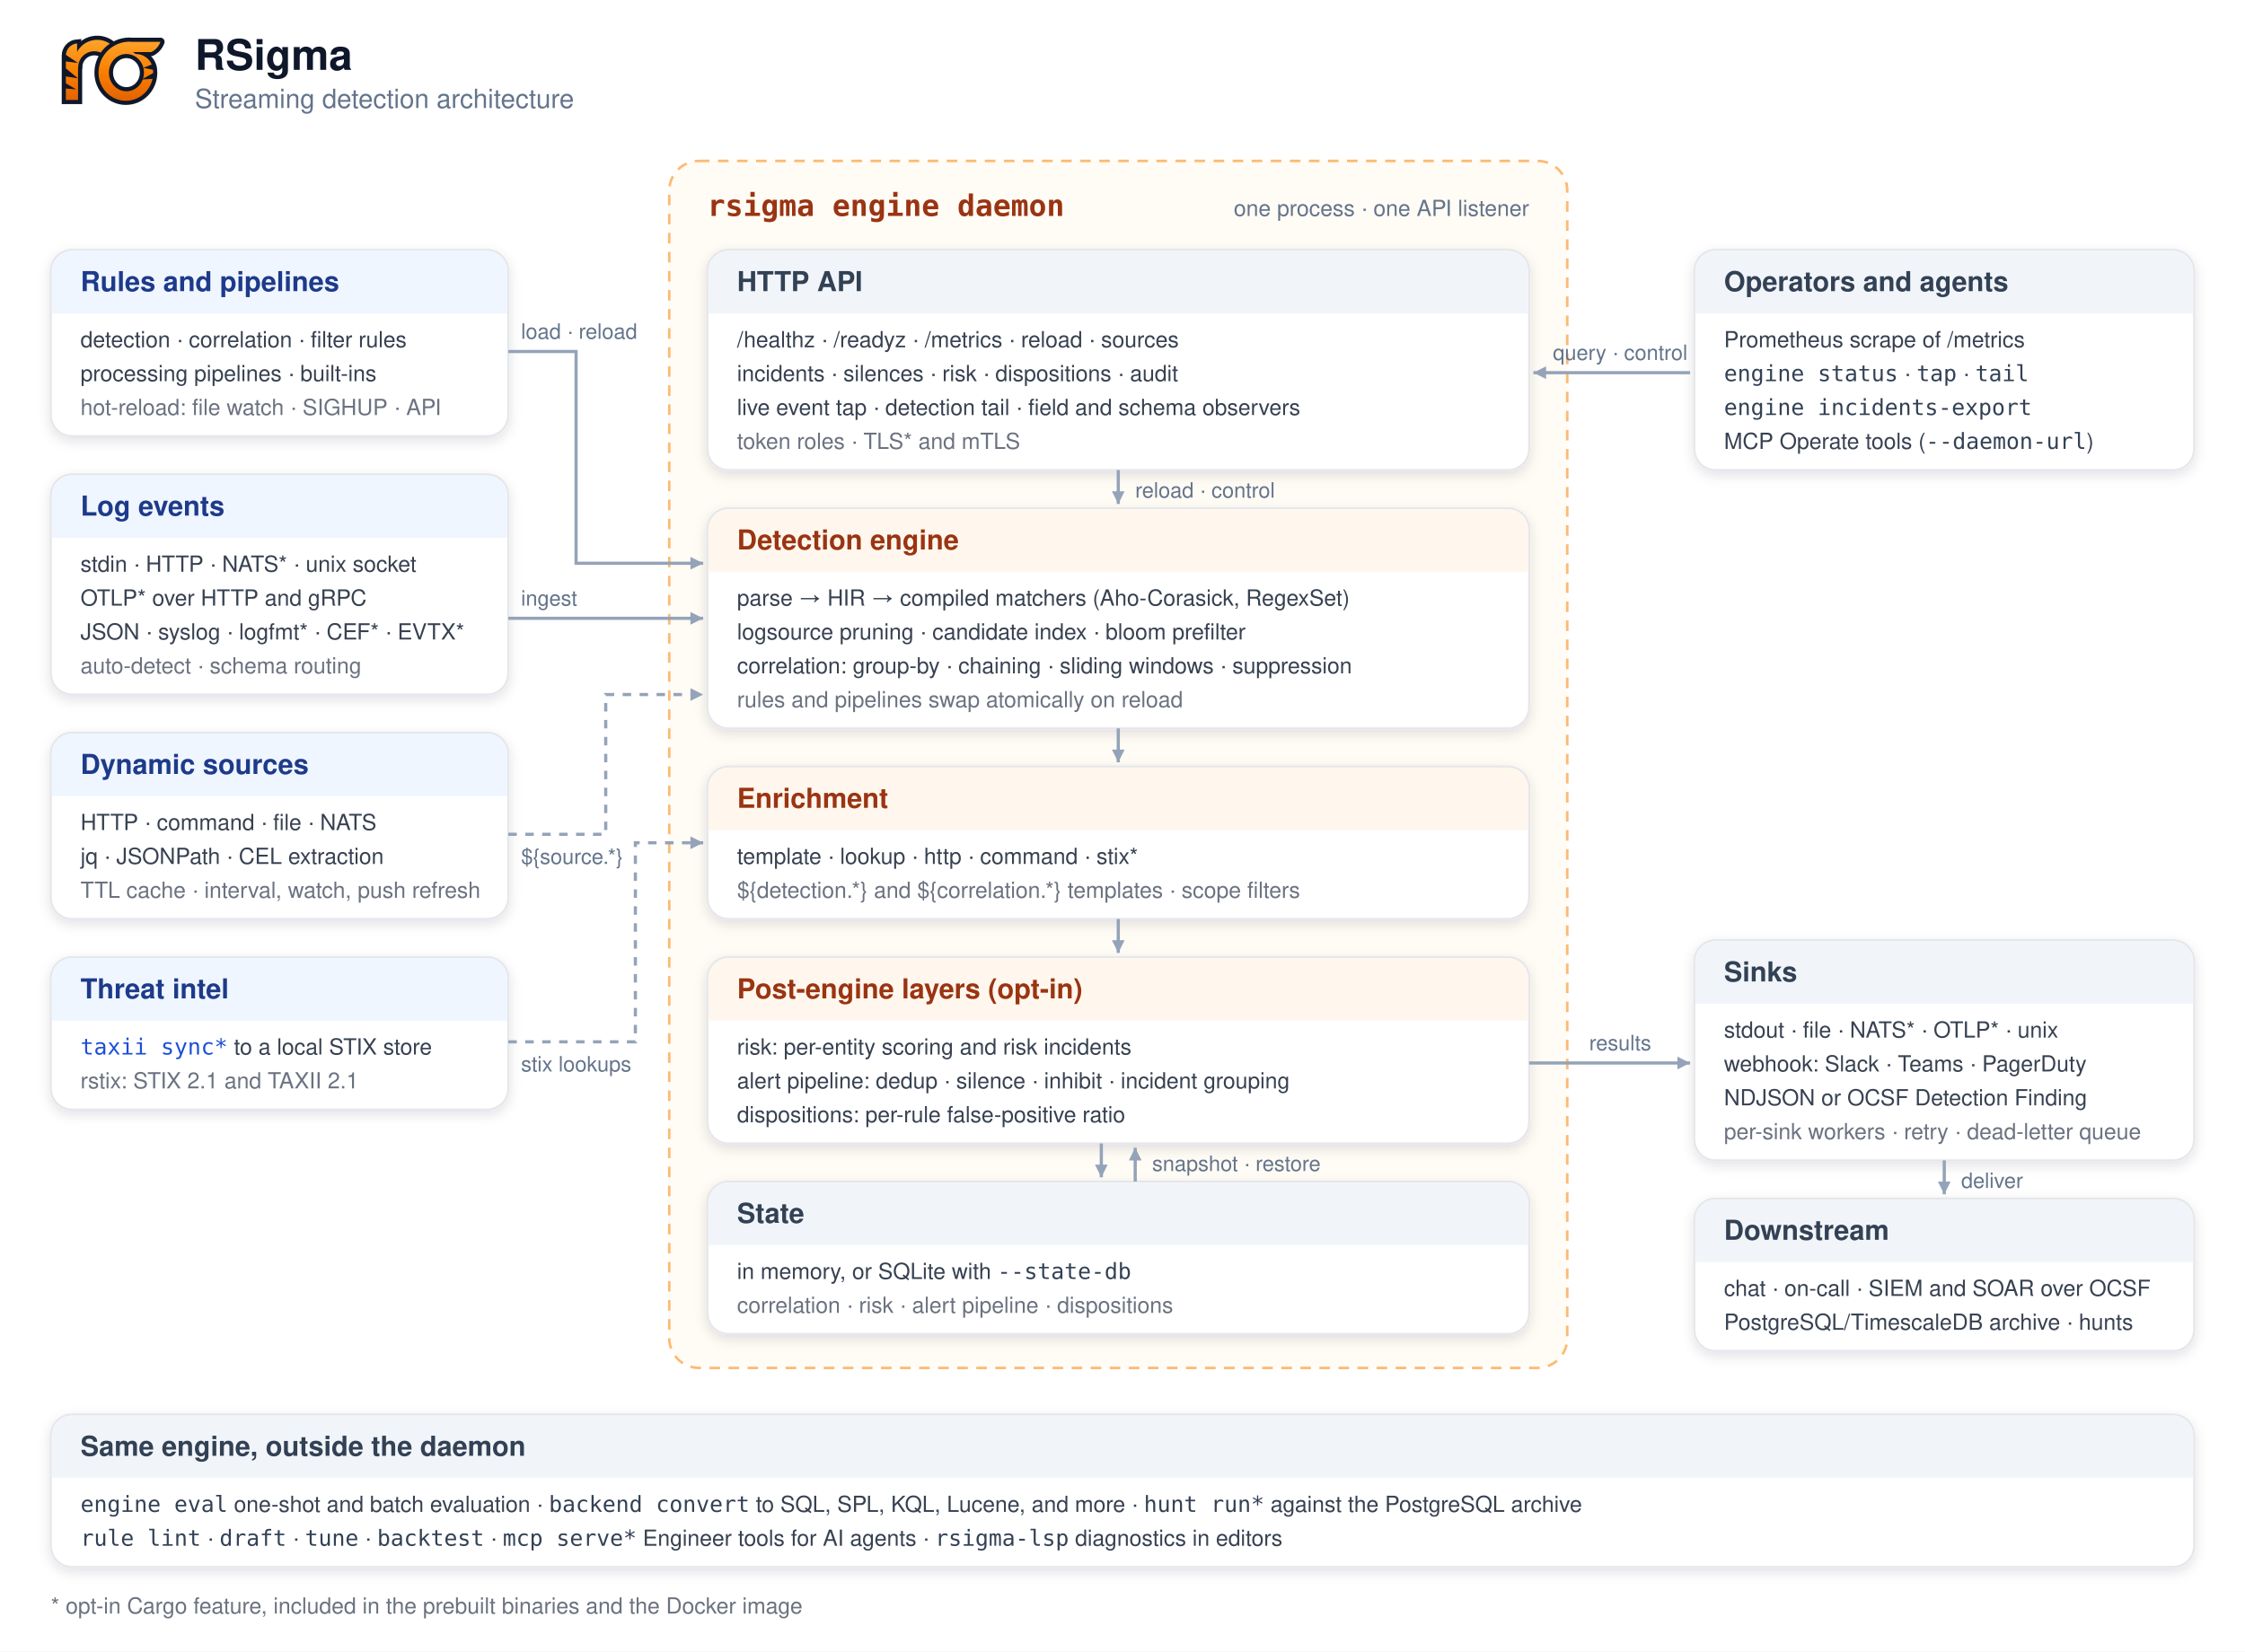
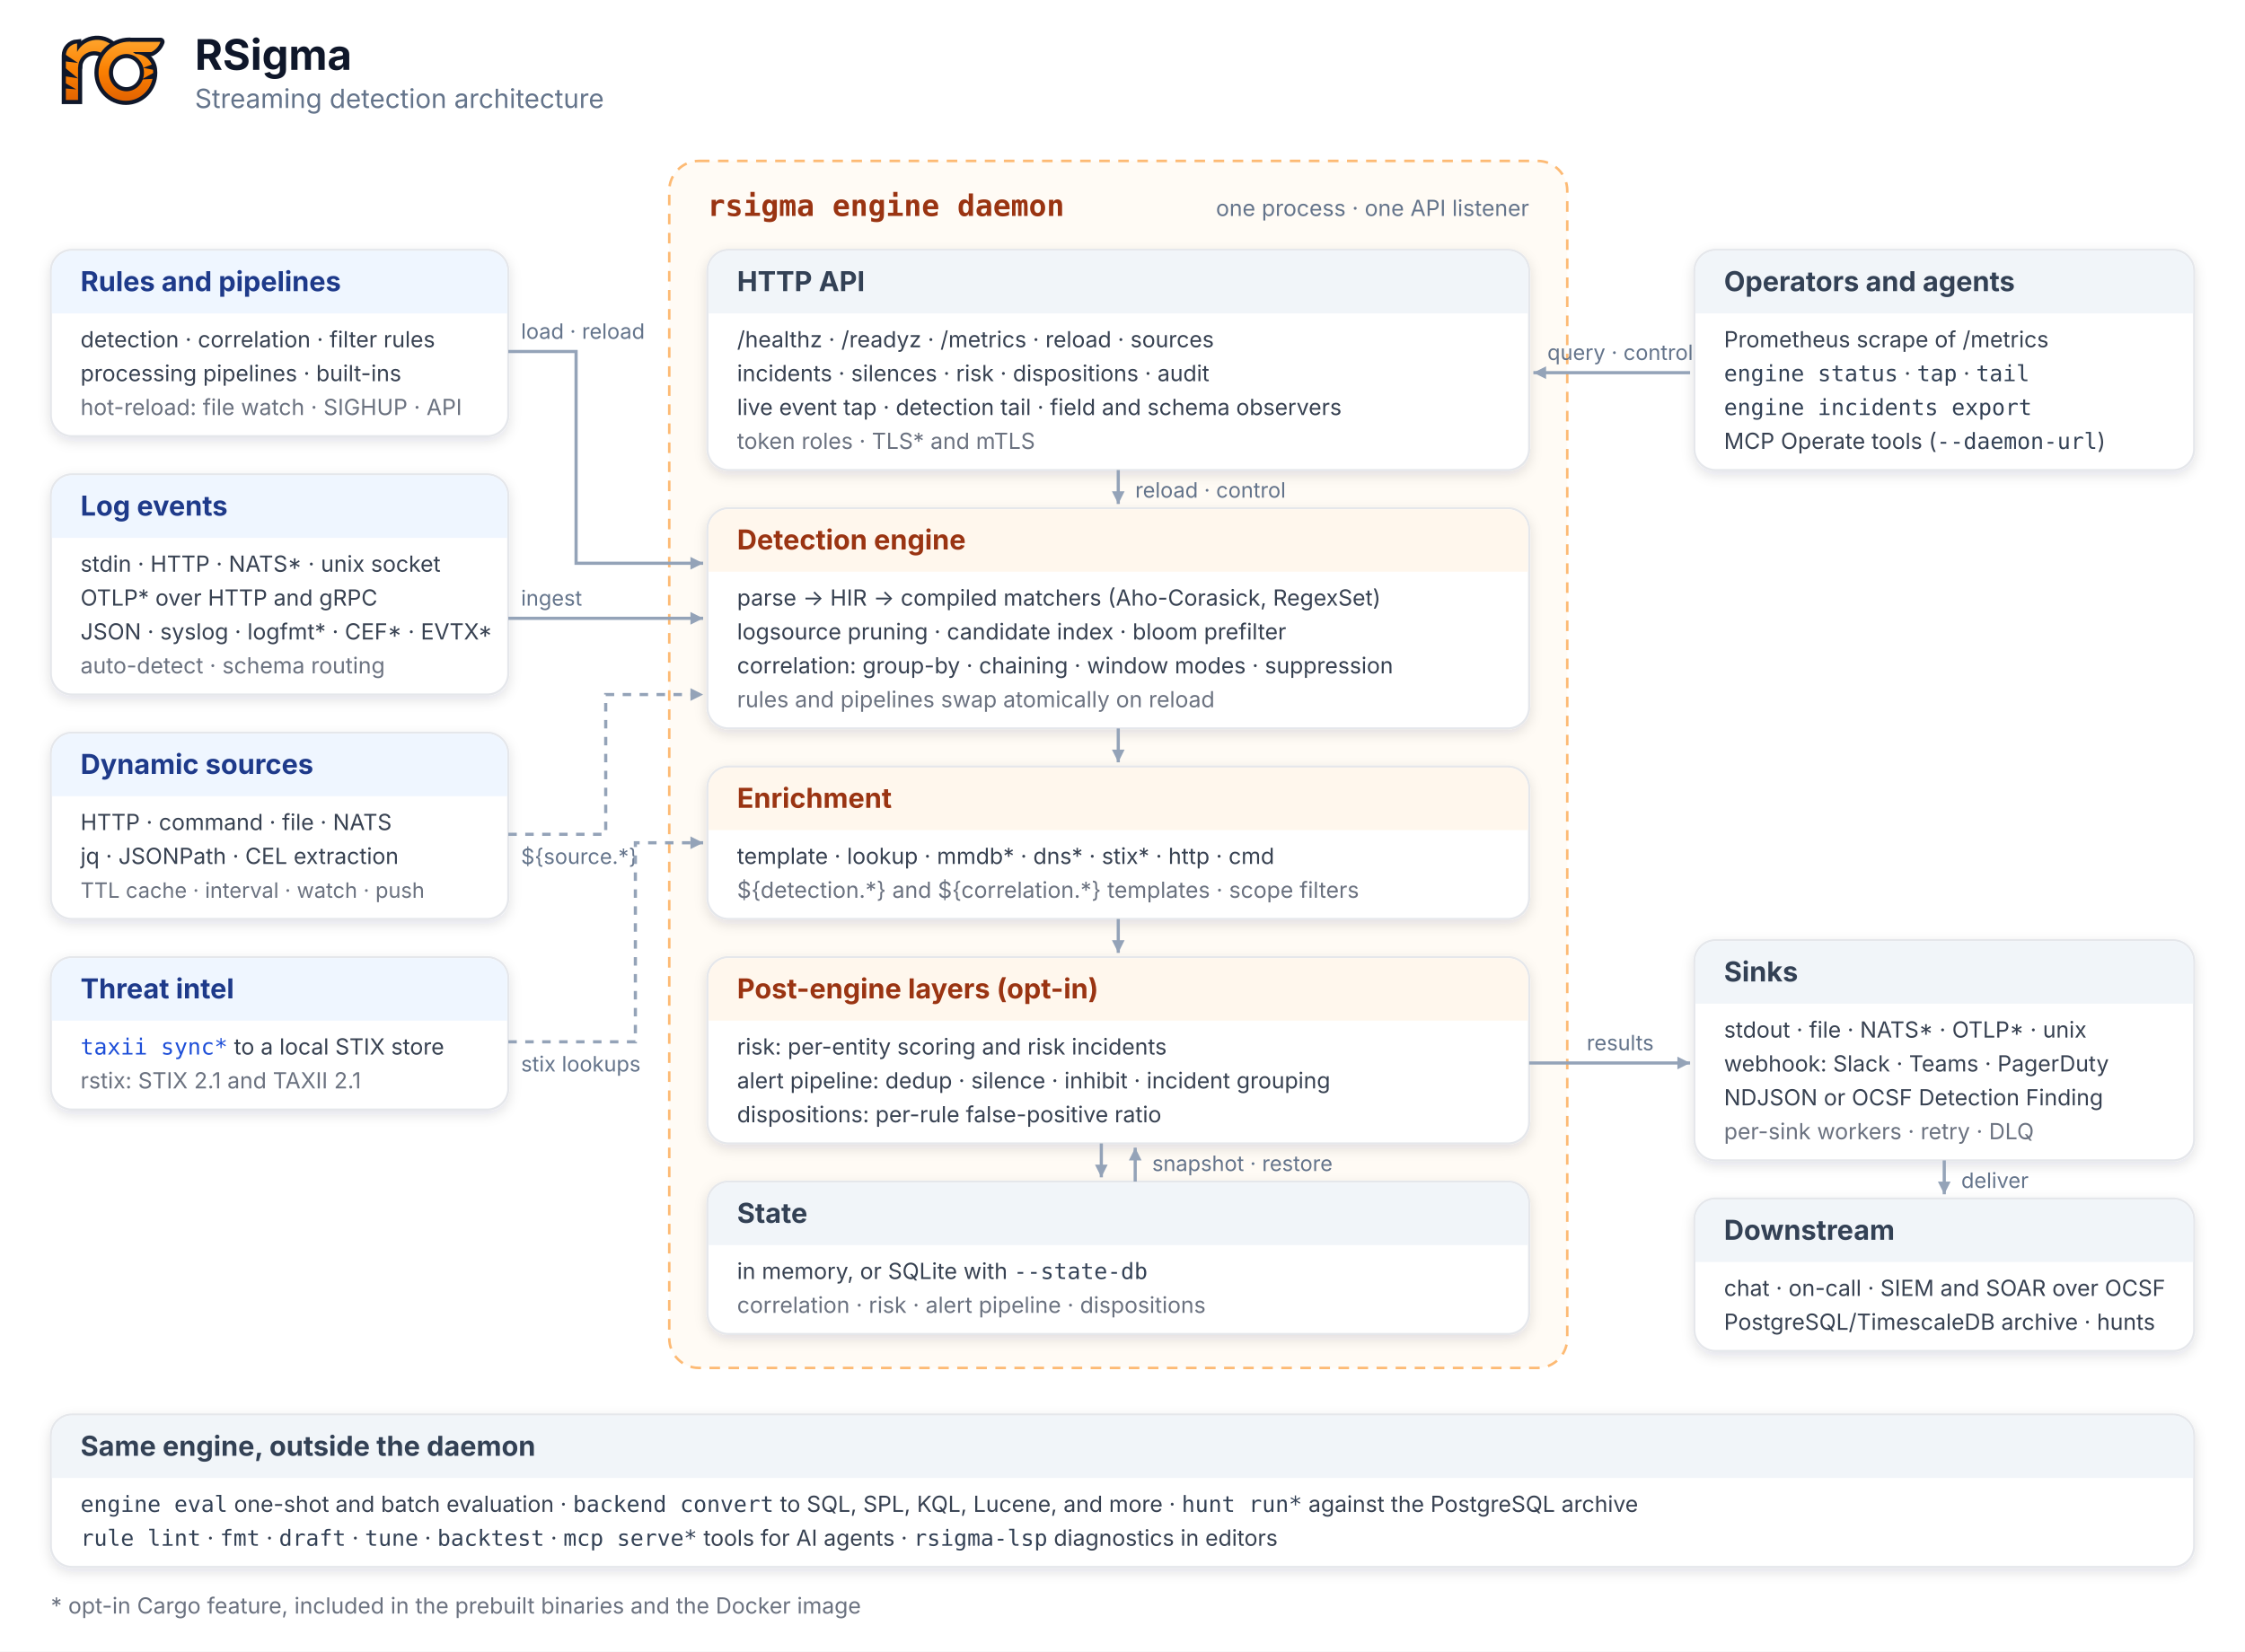
- <svg xmlns="http://www.w3.org/2000/svg" width="1060" height="780" viewBox="0 0 1060 780" style="width:100%;height:100%" font-family="Helvetica, Arial, sans-serif" role="img" aria-label="RSigma streaming detection architecture">
+ <svg xmlns="http://www.w3.org/2000/svg" width="1060" height="780" viewBox="0 0 1060 780" style="width:100%;height:100%" font-family="Inter, system-ui, -apple-system, Helvetica, Arial, sans-serif" role="img" aria-label="RSigma streaming detection architecture">
  <defs>
    <filter id="soft" x="-20%" y="-20%" width="140%" height="140%">
      <feDropShadow dx="0" dy="2" stdDeviation="3" flood-color="#0f172a" flood-opacity="0.12" />
    </filter>
    <marker id="arrow" markerWidth="8" markerHeight="8" refX="6" refY="3" orient="auto" markerUnits="userSpaceOnUse">
      <path class="arrowhead" d="M0,0 L6,3 L0,6 Z" fill="#94a3b8" />
    </marker>
    <style>
      .lnk { cursor: pointer; }
      .lnk:hover, .lnk:focus-visible { text-decoration: underline; }
      .head { cursor: pointer; }
      .head:focus-visible { outline: none; }
      .card, .flow { transition: stroke 120ms ease; }
      .stageL:hover .card, .stageL:focus-within .card { stroke: #60a5fa; }
      .stageR:hover .card, .stageR:focus-within .card { stroke: #fb923c; }
      .stageS:hover .card, .stageS:focus-within .card { stroke: #94a3b8; }
      .mono { font-family: ui-monospace, SFMono-Regular, Menlo, Consolas, monospace; }
-       /* Light values are presentation attributes on each element;
-          this block only overrides them when the viewer prefers dark. */
+       :root[data-embedded="true"] .bg { fill: transparent; }
+       :root[data-theme="light"] { color-scheme: light; }
+       /* Light values are presentation attributes on each element.
+          Follow the host page's data-theme when embedded, or prefers-color-scheme standalone. */
+       :root[data-theme="dark"] { color-scheme: dark; }
+       :root[data-theme="dark"] .bg { fill: #0b1220; }
+       :root[data-theme="dark"][data-embedded="true"] .bg { fill: transparent; }
+       :root[data-theme="dark"] .logo { fill: #f1f5f9; }
+       :root[data-theme="dark"] .logoLine { stroke: #f1f5f9; }
+       :root[data-theme="dark"] .title { fill: #f1f5f9; }
+       :root[data-theme="dark"] .sub { fill: #94a3b8; }
+       :root[data-theme="dark"] .group { fill: #120f0c; stroke: #9a3412; }
+       :root[data-theme="dark"] .groupT { fill: #fdba74; }
+       :root[data-theme="dark"] .card { fill: #111b2e; stroke: #22314d; }
+       :root[data-theme="dark"] .hdrL { fill: #142647; }
+       :root[data-theme="dark"] .hdrR { fill: #33200f; }
+       :root[data-theme="dark"] .hdrS { fill: #1a2436; }
+       :root[data-theme="dark"] .tL, :root[data-theme="dark"] .cmdL { fill: #93c5fd; }
+       :root[data-theme="dark"] .tR, :root[data-theme="dark"] .cmdR { fill: #fdba74; }
+       :root[data-theme="dark"] .tS, :root[data-theme="dark"] .cmdS { fill: #e2e8f0; }
+       :root[data-theme="dark"] .ink { fill: #cbd5e1; }
+       :root[data-theme="dark"] .muted { fill: #8b9ab0; }
+       :root[data-theme="dark"] .annot { fill: #94a3b8; }
+       :root[data-theme="dark"] .flow { stroke: #64748b; }
+       :root[data-theme="dark"] .arrowhead { fill: #64748b; }
      @media (prefers-color-scheme: dark) {
-         .bg { fill: #0b1220; }
-         .logo { fill: #f1f5f9; }
-         .logoLine { stroke: #f1f5f9; }
-         .title { fill: #f1f5f9; }
-         .sub { fill: #94a3b8; }
-         .group { fill: #120f0c; stroke: #9a3412; }
-         .groupT { fill: #fdba74; }
-         .card { fill: #111b2e; stroke: #22314d; }
-         .hdrL { fill: #142647; }
-         .hdrR { fill: #33200f; }
-         .hdrS { fill: #1a2436; }
-         .tL, .cmdL { fill: #93c5fd; }
-         .tR, .cmdR { fill: #fdba74; }
-         .tS, .cmdS { fill: #e2e8f0; }
-         .ink { fill: #cbd5e1; }
-         .muted { fill: #8b9ab0; }
-         .annot { fill: #94a3b8; }
-         .flow { stroke: #64748b; }
-         .arrowhead { fill: #64748b; }
+         :root:not([data-theme="light"]) { color-scheme: dark; }
+         :root:not([data-theme="light"]) .bg { fill: #0b1220; }
+         :root[data-embedded="true"]:not([data-theme="light"]) .bg { fill: transparent; }
+         :root:not([data-theme="light"]) .logo { fill: #f1f5f9; }
+         :root:not([data-theme="light"]) .logoLine { stroke: #f1f5f9; }
+         :root:not([data-theme="light"]) .title { fill: #f1f5f9; }
+         :root:not([data-theme="light"]) .sub { fill: #94a3b8; }
+         :root:not([data-theme="light"]) .group { fill: #120f0c; stroke: #9a3412; }
+         :root:not([data-theme="light"]) .groupT { fill: #fdba74; }
+         :root:not([data-theme="light"]) .card { fill: #111b2e; stroke: #22314d; }
+         :root:not([data-theme="light"]) .hdrL { fill: #142647; }
+         :root:not([data-theme="light"]) .hdrR { fill: #33200f; }
+         :root:not([data-theme="light"]) .hdrS { fill: #1a2436; }
+         :root:not([data-theme="light"]) .tL, :root:not([data-theme="light"]) .cmdL { fill: #93c5fd; }
+         :root:not([data-theme="light"]) .tR, :root:not([data-theme="light"]) .cmdR { fill: #fdba74; }
+         :root:not([data-theme="light"]) .tS, :root:not([data-theme="light"]) .cmdS { fill: #e2e8f0; }
+         :root:not([data-theme="light"]) .ink { fill: #cbd5e1; }
+         :root:not([data-theme="light"]) .muted { fill: #8b9ab0; }
+         :root:not([data-theme="light"]) .annot { fill: #94a3b8; }
+         :root:not([data-theme="light"]) .flow { stroke: #64748b; }
+         :root:not([data-theme="light"]) .arrowhead { fill: #64748b; }
      }
    </style>
  </defs>
  <rect class="bg" fill="#ffffff" x="0" y="0" width="1060" height="780" />
  <g transform="translate(24,12) scale(0.05)">
    <defs>
      <linearGradient id="logoGrad" gradientUnits="userSpaceOnUse" x1="0" y1="150" x2="0" y2="704">
        <stop offset="0.0" stop-color="#fea229" />
        <stop offset="0.5" stop-color="#fb8002" />
        <stop offset="1.0" stop-color="#e36401" />
      </linearGradient>
    </defs>
    <g class="logoLine" fill="none" stroke="#0f172a" stroke-width="78" stroke-linejoin="round">
      <path stroke-linejoin="miter" d="M142,704V285A115 115 0 0 1 248,170.4V255H257V704Z" />
      <path d="M248,250.4A215 215 0 0 1 610,222L530,301.6A152.5 152.5 0 0 0 258,396.3H200V250.4Z" />
    </g>
    <g fill="url(#logoGrad)" fill-rule="evenodd">
      <path d="M142,704V285A115 115 0 0 1 248,170.4V255H257V704Z" />
      <path d="M248,250.4A215 215 0 0 1 610,222L530,301.6A152.5 152.5 0 0 0 258,396.3H200V250.4Z" />
    </g>
    <g class="logoLine" fill="none" stroke="#0f172a" stroke-width="78" stroke-linejoin="round">
      <path d="M744,153.5A293.5 293.5 0 0 0 450.5,447A258 265 0 0 0 966.5,447A258 265 0 0 0 964.2,411.5A163 163 0 0 0 801,270L775,252L764,163.5ZM548.5,446A165.5 176 0 0 1 879.5,446A165.5 176 0 0 1 548.5,446Z" />
      <path d="M744,155H1035.2A171 171 0 0 1 948.3,252H744Z" />
    </g>
    <g fill="url(#logoGrad)" fill-rule="evenodd">
      <path d="M744,153.5A293.5 293.5 0 0 0 450.5,447A258 265 0 0 0 966.5,447A258 265 0 0 0 964.2,411.5A163 163 0 0 0 801,270L775,252L764,163.5ZM548.5,446A165.5 176 0 0 1 879.5,446A165.5 176 0 0 1 548.5,446Z" />
      <path d="M744,155H1035.2A171 171 0 0 1 948.3,252H744Z" />
    </g>
    <path class="logo" fill="#0f172a" d="M110,257.2L257,355L110,336.8ZM110,379.9L257,500.5L110,476.5ZM110,529.7L240,604L110,593.3ZM872,401L975,361V421ZM856,511L975,445V504Z" />
  </g>
  <a class="head" href="https://rsigma.io/" target="_top">
    <text class="title lnk" fill="#0f172a" x="92" y="33" font-size="20" font-weight="bold">RSigma</text>
  </a>
  <text class="sub" fill="#64748b" x="92" y="51" font-size="12.5">Streaming detection architecture</text>
  <rect class="group" x="316" y="76" width="424" height="570" rx="14" fill="#fffbf5" stroke="#fdba74" stroke-width="1.2" stroke-dasharray="5 4" />
  <a class="head" href="https://rsigma.io/cli/engine/daemon/" target="_top">
    <text class="groupT lnk" fill="#9a3412" x="334" y="102" font-size="14" font-weight="bold">
      <tspan class="mono">rsigma engine daemon</tspan>
    </text>
  </a>
  <text class="annot" fill="#64748b" x="722" y="102" font-size="10.5" text-anchor="end">
    <a class="lnk" href="https://rsigma.io/guide/streaming-detection/#what-the-daemon-does" target="_top">one process · one API listener</a>
  </text>
  <g class="stage stageS">
    <rect class="card cardS" fill="#ffffff" stroke="#e5e7eb" stroke-width="1" x="334" y="118" width="388" height="104" rx="10" filter="url(#soft)" />
    <path class="hdrS" fill="#f1f5f9" d="M334.5,128 a9.5,9.5 0 0 1 9.5,-9.5 h368 a9.5,9.5 0 0 1 9.5,9.5 v20 h-387 Z" />
    <a class="head" href="https://rsigma.io/reference/http-api/" target="_top">
      <text class="tS lnk" fill="#334155" x="348" y="137.5" font-size="13" font-weight="bold">HTTP API</text>
    </a>
    <text class="ink" fill="#374151" x="348" y="164" font-size="10.5">
      <a class="lnk" href="https://rsigma.io/reference/http-api/#probes" target="_top">/healthz · /readyz</a> · <a class="lnk" href="https://rsigma.io/reference/metrics/" target="_top">/metrics</a> · <a class="lnk" href="https://rsigma.io/reference/http-api/#reload" target="_top">reload</a> · <a class="lnk" href="https://rsigma.io/reference/http-api/#dynamic-sources" target="_top">sources</a>
    </text>
    <text class="ink" fill="#374151" x="348" y="180" font-size="10.5">
      <a class="lnk" href="https://rsigma.io/reference/http-api-state/" target="_top">incidents · silences · risk · dispositions · audit</a>
    </text>
    <text class="ink" fill="#374151" x="348" y="196" font-size="10.5">
      <a class="lnk" href="https://rsigma.io/reference/http-api-observability/" target="_top">live event tap · detection tail · field and schema observers</a>
    </text>
    <text class="muted" fill="#6b7280" x="348" y="212" font-size="10.5">
      <a class="lnk" href="https://rsigma.io/reference/http-api/#authentication" target="_top">token roles</a> · <a class="lnk" href="https://rsigma.io/reference/security/" target="_top">TLS* and mTLS</a>
    </text>
  </g>
  <g class="stage stageR">
    <rect class="card cardR" fill="#ffffff" stroke="#e5e7eb" stroke-width="1" x="334" y="240" width="388" height="104" rx="10" filter="url(#soft)" />
    <path class="hdrR" fill="#fff7ed" d="M334.5,250 a9.5,9.5 0 0 1 9.5,-9.5 h368 a9.5,9.5 0 0 1 9.5,9.5 v20 h-387 Z" />
    <a class="head" href="https://rsigma.io/reference/architecture/#data-flow" target="_top">
      <text class="tR lnk" fill="#9a3412" x="348" y="259.5" font-size="13" font-weight="bold">Detection engine</text>
    </a>
    <text class="ink" fill="#374151" x="348" y="286" font-size="10.5">
      <a class="lnk" href="https://rsigma.io/reference/architecture/#data-flow" target="_top">parse → HIR</a> → <a class="lnk" href="https://rsigma.io/guide/performance-tuning/#always-on-the-matcher-optimizer" target="_top">compiled matchers (Aho-Corasick, RegexSet)</a>
    </text>
    <text class="ink" fill="#374151" x="348" y="302" font-size="10.5">
      <a class="lnk" href="https://rsigma.io/guide/logsource-routing/" target="_top">logsource pruning</a> · <a class="lnk" href="https://rsigma.io/guide/performance-tuning/#rule-loading-at-scale" target="_top">candidate index</a> · <a class="lnk" href="https://rsigma.io/guide/performance-tuning/#bloom-pre-filter-for-substring-heavy-rule-sets" target="_top">bloom prefilter</a>
    </text>
    <text class="ink" fill="#374151" x="348" y="318" font-size="10.5">
-       <a class="lnk" href="https://rsigma.io/getting-started/concepts/#the-three-kinds-of-rules" target="_top">correlation: group-by · chaining</a> · <a class="lnk" href="https://rsigma.io/guide/streaming-detection/#window-modes" target="_top">sliding windows</a> · <a class="lnk" href="https://rsigma.io/reference/custom-attributes/#rsigma-attributes" target="_top">suppression</a>
+       <a class="lnk" href="https://rsigma.io/getting-started/concepts/#the-three-kinds-of-rules" target="_top">correlation: group-by · chaining</a> · <a class="lnk" href="https://rsigma.io/guide/streaming-detection/#window-modes" target="_top">window modes</a> · <a class="lnk" href="https://rsigma.io/reference/custom-attributes/#rsigma-attributes" target="_top">suppression</a>
    </text>
    <text class="muted" fill="#6b7280" x="348" y="334" font-size="10.5">
      <a class="lnk" href="https://rsigma.io/guide/streaming-detection/#hot-reload" target="_top">rules and pipelines swap atomically on reload</a>
    </text>
  </g>
  <g class="stage stageR">
    <rect class="card cardR" fill="#ffffff" stroke="#e5e7eb" stroke-width="1" x="334" y="362" width="388" height="72" rx="10" filter="url(#soft)" />
    <path class="hdrR" fill="#fff7ed" d="M334.5,372 a9.5,9.5 0 0 1 9.5,-9.5 h368 a9.5,9.5 0 0 1 9.5,9.5 v20 h-387 Z" />
    <a class="head" href="https://rsigma.io/guide/enrichers/" target="_top">
      <text class="tR lnk" fill="#9a3412" x="348" y="381.5" font-size="13" font-weight="bold">Enrichment</text>
    </a>
    <text class="ink" fill="#374151" x="348" y="408" font-size="10.5">
-       <a class="lnk" href="https://rsigma.io/guide/enrichers/#template-pure-string-interpolation" target="_top">template</a> · <a class="lnk" href="https://rsigma.io/guide/enrichers/#lookup-read-from-the-dynamic-source-cache" target="_top">lookup</a> · <a class="lnk" href="https://rsigma.io/guide/enrichers/#http-per-result-http-fetch-with-optional-response-cache" target="_top">http</a> · <a class="lnk" href="https://rsigma.io/guide/enrichers/#command-per-result-local-process-execution" target="_top">command</a> · <a class="lnk" href="https://rsigma.io/guide/enrichers/#stix-local-stix-store-lookup" target="_top">stix*</a>
+       <a class="lnk" href="https://rsigma.io/guide/enrichers/#template-pure-string-interpolation" target="_top">template</a> · <a class="lnk" href="https://rsigma.io/guide/enrichers/#lookup-read-from-the-dynamic-source-cache" target="_top">lookup</a> · <a class="lnk" href="https://rsigma.io/guide/enrichers/#mmdb-local-mmdb-lookup" target="_top">mmdb*</a> · <a class="lnk" href="https://rsigma.io/guide/enrichers/#dns-dns-lookup" target="_top">dns*</a> · <a class="lnk" href="https://rsigma.io/guide/enrichers/#stix-local-stix-store-lookup" target="_top">stix*</a> · <a class="lnk" href="https://rsigma.io/guide/enrichers/#http-per-result-http-fetch-with-optional-response-cache" target="_top">http</a> · <a class="lnk" href="https://rsigma.io/guide/enrichers/#command-per-result-local-process-execution" target="_top">cmd</a>
    </text>
    <text class="muted" fill="#6b7280" x="348" y="424" font-size="10.5">
      <a class="lnk" href="https://rsigma.io/guide/enrichers/#kind-and-template-namespaces" target="_top">${detection.*} and ${correlation.*} templates</a> · <a class="lnk" href="https://rsigma.io/guide/enrichers/#scope-filtering" target="_top">scope filters</a>
    </text>
  </g>
  <g class="stage stageR">
    <rect class="card cardR" fill="#ffffff" stroke="#e5e7eb" stroke-width="1" x="334" y="452" width="388" height="88" rx="10" filter="url(#soft)" />
    <path class="hdrR" fill="#fff7ed" d="M334.5,462 a9.5,9.5 0 0 1 9.5,-9.5 h368 a9.5,9.5 0 0 1 9.5,9.5 v20 h-387 Z" />
    <a class="head" href="https://rsigma.io/guide/risk-based-alerting/" target="_top">
      <text class="tR lnk" fill="#9a3412" x="348" y="471.5" font-size="13" font-weight="bold">Post-engine layers (opt-in)</text>
    </a>
    <text class="ink" fill="#374151" x="348" y="498" font-size="10.5">
      <a class="lnk" href="https://rsigma.io/guide/risk-based-alerting/" target="_top">risk: per-entity scoring and risk incidents</a>
    </text>
    <text class="ink" fill="#374151" x="348" y="514" font-size="10.5">
      <a class="lnk" href="https://rsigma.io/guide/alert-pipeline/" target="_top">alert pipeline: dedup · silence · inhibit · incident grouping</a>
    </text>
    <text class="ink" fill="#374151" x="348" y="530" font-size="10.5">
      <a class="lnk" href="https://rsigma.io/guide/triage-feedback/" target="_top">dispositions: per-rule false-positive ratio</a>
    </text>
  </g>
  <g class="stage stageS">
    <rect class="card cardS" fill="#ffffff" stroke="#e5e7eb" stroke-width="1" x="334" y="558" width="388" height="72" rx="10" filter="url(#soft)" />
    <path class="hdrS" fill="#f1f5f9" d="M334.5,568 a9.5,9.5 0 0 1 9.5,-9.5 h368 a9.5,9.5 0 0 1 9.5,9.5 v20 h-387 Z" />
    <a class="head" href="https://rsigma.io/guide/streaming-detection/#state-persistence" target="_top">
      <text class="tS lnk" fill="#334155" x="348" y="577.5" font-size="13" font-weight="bold">State</text>
    </a>
    <text class="ink" fill="#374151" x="348" y="604" font-size="10.5">
      <a class="lnk" href="https://rsigma.io/guide/streaming-detection/#state-persistence" target="_top">in memory, or SQLite with</a>
      <a class="lnk" href="https://rsigma.io/guide/streaming-detection/#state-persistence" target="_top">
        <tspan class="mono cmdS" fill="#334155">--state-db</tspan>
      </a>
    </text>
    <text class="muted" fill="#6b7280" x="348" y="620" font-size="10.5">
      <a class="lnk" href="https://rsigma.io/guide/streaming-detection/#state-persistence" target="_top">correlation</a> · <a class="lnk" href="https://rsigma.io/guide/risk-based-alerting/" target="_top">risk</a> · <a class="lnk" href="https://rsigma.io/guide/alert-pipeline/" target="_top">alert pipeline</a> · <a class="lnk" href="https://rsigma.io/guide/triage-feedback/" target="_top">dispositions</a>
    </text>
  </g>
  <path class="flow" d="M528.0,222 L528.0,238" fill="none" stroke="#94a3b8" stroke-width="1.5" marker-end="url(#arrow)" />
  <text class="annot" fill="#64748b" x="536.0" y="235" font-size="10" text-anchor="start">
    <a class="lnk" href="https://rsigma.io/reference/http-api/#reload" target="_top">reload · control</a>
  </text>
  <path class="flow" d="M528.0,344 L528.0,360" fill="none" stroke="#94a3b8" stroke-width="1.5" marker-end="url(#arrow)" />
  <path class="flow" d="M528.0,434 L528.0,450" fill="none" stroke="#94a3b8" stroke-width="1.5" marker-end="url(#arrow)" />
  <path class="flow" d="M520.0,540 L520.0,556" fill="none" stroke="#94a3b8" stroke-width="1.5" marker-end="url(#arrow)" />
  <path class="flow" d="M536.0,558 L536.0,542" fill="none" stroke="#94a3b8" stroke-width="1.5" marker-end="url(#arrow)" />
  <text class="annot" fill="#64748b" x="544.0" y="553" font-size="10" text-anchor="start">
    <a class="lnk" href="https://rsigma.io/guide/streaming-detection/#state-persistence" target="_top">snapshot · restore</a>
  </text>
  <g class="stage stageL">
    <rect class="card cardL" fill="#ffffff" stroke="#e5e7eb" stroke-width="1" x="24" y="118" width="216" height="88" rx="10" filter="url(#soft)" />
    <path class="hdrL" fill="#eff6ff" d="M24.5,128 a9.5,9.5 0 0 1 9.5,-9.5 h196 a9.5,9.5 0 0 1 9.5,9.5 v20 h-215 Z" />
    <a class="head" href="https://rsigma.io/getting-started/concepts/" target="_top">
      <text class="tL lnk" fill="#1e3a8a" x="38" y="137.5" font-size="13" font-weight="bold">Rules and pipelines</text>
    </a>
    <text class="ink" fill="#374151" x="38" y="164" font-size="10.5">
      <a class="lnk" href="https://rsigma.io/getting-started/concepts/#the-three-kinds-of-rules" target="_top">detection · correlation · filter rules</a>
    </text>
    <text class="ink" fill="#374151" x="38" y="180" font-size="10.5">
      <a class="lnk" href="https://rsigma.io/guide/processing-pipelines/" target="_top">processing pipelines</a> · <a class="lnk" href="https://rsigma.io/reference/builtin-pipelines/" target="_top">built-ins</a>
    </text>
    <text class="muted" fill="#6b7280" x="38" y="196" font-size="10.5">
      <a class="lnk" href="https://rsigma.io/guide/streaming-detection/#hot-reload" target="_top">hot-reload: file watch · SIGHUP · API</a>
    </text>
  </g>
  <path class="flow" d="M240,166.0 L272,166.0 L272,266 L332,266" fill="none" stroke="#94a3b8" stroke-width="1.5" marker-end="url(#arrow)" />
  <text class="annot" fill="#64748b" x="246" y="160.0" font-size="10" text-anchor="start">
    <a class="lnk" href="https://rsigma.io/guide/streaming-detection/#hot-reload" target="_top">load · reload</a>
  </text>
  <g class="stage stageL">
    <rect class="card cardL" fill="#ffffff" stroke="#e5e7eb" stroke-width="1" x="24" y="224" width="216" height="104" rx="10" filter="url(#soft)" />
    <path class="hdrL" fill="#eff6ff" d="M24.5,234 a9.5,9.5 0 0 1 9.5,-9.5 h196 a9.5,9.5 0 0 1 9.5,9.5 v20 h-215 Z" />
    <a class="head" href="https://rsigma.io/guide/streaming-detection/#input-sources" target="_top">
      <text class="tL lnk" fill="#1e3a8a" x="38" y="243.5" font-size="13" font-weight="bold">Log events</text>
    </a>
    <text class="ink" fill="#374151" x="38" y="270" font-size="10.5">
      <a class="lnk" href="https://rsigma.io/guide/streaming-detection/#input-sources" target="_top">stdin · HTTP</a> · <a class="lnk" href="https://rsigma.io/guide/nats-streaming/" target="_top">NATS*</a> · <a class="lnk" href="https://rsigma.io/guide/streaming-detection/#input-sources" target="_top">unix socket</a>
    </text>
    <text class="ink" fill="#374151" x="38" y="286" font-size="10.5">
      <a class="lnk" href="https://rsigma.io/guide/otlp-integration/" target="_top">OTLP* over HTTP and gRPC</a>
    </text>
    <text class="ink" fill="#374151" x="38" y="302" font-size="10.5">
      <a class="lnk" href="https://rsigma.io/guide/input-formats/" target="_top">JSON · syslog · logfmt* · CEF* · EVTX*</a>
    </text>
    <text class="muted" fill="#6b7280" x="38" y="318" font-size="10.5">
      <a class="lnk" href="https://rsigma.io/guide/input-formats/#auto-detect" target="_top">auto-detect</a> · <a class="lnk" href="https://rsigma.io/guide/schema-routing/" target="_top">schema routing</a>
    </text>
  </g>
  <path class="flow" d="M240,292 L332,292" fill="none" stroke="#94a3b8" stroke-width="1.5" marker-end="url(#arrow)" />
  <text class="annot" fill="#64748b" x="246" y="286" font-size="10" text-anchor="start">
    <a class="lnk" href="https://rsigma.io/guide/streaming-detection/#input-sources" target="_top">ingest</a>
  </text>
  <g class="stage stageL">
    <rect class="card cardL" fill="#ffffff" stroke="#e5e7eb" stroke-width="1" x="24" y="346" width="216" height="88" rx="10" filter="url(#soft)" />
    <path class="hdrL" fill="#eff6ff" d="M24.5,356 a9.5,9.5 0 0 1 9.5,-9.5 h196 a9.5,9.5 0 0 1 9.5,9.5 v20 h-215 Z" />
    <a class="head" href="https://rsigma.io/reference/dynamic-sources/" target="_top">
      <text class="tL lnk" fill="#1e3a8a" x="38" y="365.5" font-size="13" font-weight="bold">Dynamic sources</text>
    </a>
    <text class="ink" fill="#374151" x="38" y="392" font-size="10.5">
      <a class="lnk" href="https://rsigma.io/reference/dynamic-sources/#http" target="_top">HTTP</a> · <a class="lnk" href="https://rsigma.io/reference/dynamic-sources/#command" target="_top">command</a> · <a class="lnk" href="https://rsigma.io/reference/dynamic-sources/#file" target="_top">file</a> · <a class="lnk" href="https://rsigma.io/reference/dynamic-sources/#nats" target="_top">NATS</a>
    </text>
    <text class="ink" fill="#374151" x="38" y="408" font-size="10.5">
      <a class="lnk" href="https://rsigma.io/reference/dynamic-sources/#extract-languages" target="_top">jq · JSONPath · CEL extraction</a>
    </text>
-     <text class="muted" fill="#6b7280" x="38" y="424" font-size="10.5">
-       <a class="lnk" href="https://rsigma.io/reference/dynamic-sources/#refresh-policies" target="_top">TTL cache · interval, watch, push refresh</a>
+     <text class="muted" fill="#6b7280" x="38" y="424" font-size="10">
+       <a class="lnk" href="https://rsigma.io/reference/dynamic-sources/#refresh-policies" target="_top">TTL cache · interval · watch · push</a>
    </text>
  </g>
  <path class="flow" d="M240,394.0 L286,394.0 L286,328 L332,328" fill="none" stroke="#94a3b8" stroke-width="1.5" stroke-dasharray="4 4" marker-end="url(#arrow)" />
  <text class="annot" fill="#64748b" x="246" y="408.0" font-size="10" text-anchor="start">
    <a class="lnk" href="https://rsigma.io/reference/dynamic-pipelines/#source-references-in-vars" target="_top">${source.*}</a>
  </text>
  <g class="stage stageL">
    <rect class="card cardL" fill="#ffffff" stroke="#e5e7eb" stroke-width="1" x="24" y="452" width="216" height="72" rx="10" filter="url(#soft)" />
    <path class="hdrL" fill="#eff6ff" d="M24.5,462 a9.5,9.5 0 0 1 9.5,-9.5 h196 a9.5,9.5 0 0 1 9.5,9.5 v20 h-215 Z" />
    <a class="head" href="https://rsigma.io/cli/taxii/sync/" target="_top">
      <text class="tL lnk" fill="#1e3a8a" x="38" y="471.5" font-size="13" font-weight="bold">Threat intel</text>
    </a>
    <text class="ink" fill="#374151" x="38" y="498" font-size="10.5">
      <a class="lnk" href="https://rsigma.io/cli/taxii/sync/" target="_top">
        <tspan class="mono cmdL" fill="#1d4ed8">taxii sync*</tspan> to a local STIX store</a>
    </text>
    <text class="muted" fill="#6b7280" x="38" y="514" font-size="10.5">
      <a class="lnk" href="https://rsigma.io/library/rstix/" target="_top">rstix: STIX 2.1 and TAXII 2.1</a>
    </text>
  </g>
  <path class="flow" d="M240,492.0 L300,492.0 L300,398.0 L332,398.0" fill="none" stroke="#94a3b8" stroke-width="1.5" stroke-dasharray="4 4" marker-end="url(#arrow)" />
  <text class="annot" fill="#64748b" x="246" y="506.0" font-size="10" text-anchor="start">
    <a class="lnk" href="https://rsigma.io/guide/enrichers/#stix-local-stix-store-lookup" target="_top">stix lookups</a>
  </text>
  <g class="stage stageS">
    <rect class="card cardS" fill="#ffffff" stroke="#e5e7eb" stroke-width="1" x="800" y="118" width="236" height="104" rx="10" filter="url(#soft)" />
    <path class="hdrS" fill="#f1f5f9" d="M800.5,128 a9.5,9.5 0 0 1 9.5,-9.5 h216 a9.5,9.5 0 0 1 9.5,9.5 v20 h-235 Z" />
    <a class="head" href="https://rsigma.io/guide/observability/" target="_top">
      <text class="tS lnk" fill="#334155" x="814" y="137.5" font-size="13" font-weight="bold">Operators and agents</text>
    </a>
    <text class="ink" fill="#374151" x="814" y="164" font-size="10.5">
      <a class="lnk" href="https://rsigma.io/reference/metrics/" target="_top">Prometheus scrape of /metrics</a>
    </text>
    <text class="ink" fill="#374151" x="814" y="180" font-size="10.5">
      <a class="lnk" href="https://rsigma.io/cli/engine/status/" target="_top">
        <tspan class="mono cmdS" fill="#334155">engine status</tspan>
      </a> · <a class="lnk" href="https://rsigma.io/cli/engine/tap/" target="_top">
        <tspan class="mono cmdS" fill="#334155">tap</tspan>
      </a> · <a class="lnk" href="https://rsigma.io/cli/engine/tail/" target="_top">
        <tspan class="mono cmdS" fill="#334155">tail</tspan>
      </a>
    </text>
    <text class="ink" fill="#374151" x="814" y="196" font-size="10.5">
      <a class="lnk" href="https://rsigma.io/cli/engine/incidents-export/" target="_top">
-         <tspan class="mono cmdS" fill="#334155">engine incidents-export</tspan>
+         <tspan class="mono cmdS" fill="#334155">engine incidents export</tspan>
      </a>
    </text>
    <text class="ink" fill="#374151" x="814" y="212" font-size="10.5">
      <a class="lnk" href="https://rsigma.io/guide/mcp-server/" target="_top">MCP Operate tools</a> (<a class="lnk" href="https://rsigma.io/cli/mcp/serve/" target="_top">
        <tspan class="mono cmdS" fill="#334155">--daemon-url</tspan>
      </a>)</text>
  </g>
  <path class="flow" d="M798,176.0 L724,176.0" fill="none" stroke="#94a3b8" stroke-width="1.5" marker-end="url(#arrow)" />
  <text class="annot" fill="#64748b" x="765.0" y="170.0" font-size="10" text-anchor="middle">
    <a class="lnk" href="https://rsigma.io/reference/http-api/#endpoint-summary" target="_top">query · control</a>
  </text>
  <g class="stage stageS">
    <rect class="card cardS" fill="#ffffff" stroke="#e5e7eb" stroke-width="1" x="800" y="444.0" width="236" height="104" rx="10" filter="url(#soft)" />
    <path class="hdrS" fill="#f1f5f9" d="M800.5,454.0 a9.5,9.5 0 0 1 9.5,-9.5 h216 a9.5,9.5 0 0 1 9.5,9.5 v20 h-235 Z" />
    <a class="head" href="https://rsigma.io/guide/streaming-detection/#output-sinks" target="_top">
      <text class="tS lnk" fill="#334155" x="814" y="463.5" font-size="13" font-weight="bold">Sinks</text>
    </a>
    <text class="ink" fill="#374151" x="814" y="490.0" font-size="10.5">
      <a class="lnk" href="https://rsigma.io/guide/streaming-detection/#output-sinks" target="_top">stdout · file</a> · <a class="lnk" href="https://rsigma.io/guide/nats-streaming/" target="_top">NATS*</a> · <a class="lnk" href="https://rsigma.io/guide/otlp-integration/" target="_top">OTLP*</a> · <a class="lnk" href="https://rsigma.io/guide/streaming-detection/#output-sinks" target="_top">unix</a>
    </text>
    <text class="ink" fill="#374151" x="814" y="506.0" font-size="10.5">
      <a class="lnk" href="https://rsigma.io/guide/webhooks/" target="_top">webhook: Slack · Teams · PagerDuty</a>
    </text>
    <text class="ink" fill="#374151" x="814" y="522.0" font-size="10.5">
      <a class="lnk" href="https://rsigma.io/guide/ocsf-findings/" target="_top">NDJSON or OCSF Detection Finding</a>
    </text>
    <text class="muted" fill="#6b7280" x="814" y="538.0" font-size="10.5">
-       <a class="lnk" href="https://rsigma.io/guide/streaming-detection/#pipeline-and-back-pressure-tuning" target="_top">per-sink workers · retry</a> · <a class="lnk" href="https://rsigma.io/guide/nats-streaming/#dead-letter-queue" target="_top">dead-letter queue</a>
+       <a class="lnk" href="https://rsigma.io/guide/streaming-detection/#pipeline-and-back-pressure-tuning" target="_top">per-sink workers · retry</a> · <a class="lnk" href="https://rsigma.io/guide/nats-streaming/#dead-letter-queue" target="_top">DLQ</a>
    </text>
  </g>
  <path class="flow" d="M722,502.0 L798,502.0" fill="none" stroke="#94a3b8" stroke-width="1.5" marker-end="url(#arrow)" />
  <text class="annot" fill="#64748b" x="765.0" y="496.0" font-size="10" text-anchor="middle">
    <a class="lnk" href="https://rsigma.io/reference/output/" target="_top">results</a>
  </text>
  <g class="stage stageS">
    <rect class="card cardS" fill="#ffffff" stroke="#e5e7eb" stroke-width="1" x="800" y="566.0" width="236" height="72" rx="10" filter="url(#soft)" />
    <path class="hdrS" fill="#f1f5f9" d="M800.5,576.0 a9.5,9.5 0 0 1 9.5,-9.5 h216 a9.5,9.5 0 0 1 9.5,9.5 v20 h-235 Z" />
    <a class="head" href="https://rsigma.io/guide/streaming-detection/#output-sinks" target="_top">
      <text class="tS lnk" fill="#334155" x="814" y="585.5" font-size="13" font-weight="bold">Downstream</text>
    </a>
    <text class="ink" fill="#374151" x="814" y="612.0" font-size="10.5">
      <a class="lnk" href="https://rsigma.io/guide/webhooks/#slack" target="_top">chat</a> · <a class="lnk" href="https://rsigma.io/guide/webhooks/#pagerduty" target="_top">on-call</a> · <a class="lnk" href="https://rsigma.io/guide/ocsf-findings/" target="_top">SIEM and SOAR over OCSF</a>
    </text>
    <text class="ink" fill="#374151" x="814" y="628.0" font-size="10.5">
      <a class="lnk" href="https://rsigma.io/reference/backends/postgres/" target="_top">PostgreSQL/TimescaleDB archive</a> · <a class="lnk" href="https://rsigma.io/guide/hunting/" target="_top">hunts</a>
    </text>
  </g>
  <path class="flow" d="M918.0,548.0 L918.0,564.0" fill="none" stroke="#94a3b8" stroke-width="1.5" marker-end="url(#arrow)" />
  <text class="annot" fill="#64748b" x="926.0" y="561.0" font-size="10" text-anchor="start">
    <a class="lnk" href="https://rsigma.io/guide/streaming-detection/#output-sinks" target="_top">deliver</a>
  </text>
  <g class="stage stageS">
    <rect class="card cardS" fill="#ffffff" stroke="#e5e7eb" stroke-width="1" x="24" y="668" width="1012" height="72" rx="10" filter="url(#soft)" />
    <path class="hdrS" fill="#f1f5f9" d="M24.5,678 a9.5,9.5 0 0 1 9.5,-9.5 h992 a9.5,9.5 0 0 1 9.5,9.5 v20 h-1011 Z" />
    <a class="head" href="https://rsigma.io/cli/" target="_top">
      <text class="tS lnk" fill="#334155" x="38" y="687.5" font-size="13" font-weight="bold">Same engine, outside the daemon</text>
    </a>
    <text class="ink" fill="#374151" x="38" y="714" font-size="10.5">
      <a class="lnk" href="https://rsigma.io/cli/engine/eval/" target="_top">
        <tspan class="mono cmdS" fill="#334155">engine eval</tspan> one-shot and batch evaluation</a>  ·  <a class="lnk" href="https://rsigma.io/cli/backend/convert/" target="_top">
        <tspan class="mono cmdS" fill="#334155">backend convert</tspan> to SQL, SPL, KQL, Lucene, and more</a>  ·  <a class="lnk" href="https://rsigma.io/cli/hunt/run/" target="_top">
        <tspan class="mono cmdS" fill="#334155">hunt run*</tspan> against the PostgreSQL archive</a>
    </text>
    <text class="ink" fill="#374151" x="38" y="730" font-size="10.5">
      <a class="lnk" href="https://rsigma.io/cli/rule/lint/" target="_top">
        <tspan class="mono cmdS" fill="#334155">rule lint</tspan>
+       </a> · <a class="lnk" href="https://rsigma.io/cli/rule/fmt/" target="_top">
+         <tspan class="mono cmdS" fill="#334155">fmt</tspan>
      </a> · <a class="lnk" href="https://rsigma.io/cli/rule/draft/" target="_top">
        <tspan class="mono cmdS" fill="#334155">draft</tspan>
      </a> · <a class="lnk" href="https://rsigma.io/cli/rule/tune/" target="_top">
        <tspan class="mono cmdS" fill="#334155">tune</tspan>
      </a> · <a class="lnk" href="https://rsigma.io/cli/rule/backtest/" target="_top">
        <tspan class="mono cmdS" fill="#334155">backtest</tspan>
      </a>  ·  <a class="lnk" href="https://rsigma.io/cli/mcp/serve/" target="_top">
-         <tspan class="mono cmdS" fill="#334155">mcp serve*</tspan> Engineer tools for AI agents</a>  ·  <a class="lnk" href="https://rsigma.io/editors/vscode/" target="_top">
+         <tspan class="mono cmdS" fill="#334155">mcp serve*</tspan> tools for AI agents</a>  ·  <a class="lnk" href="https://rsigma.io/editors/vscode/" target="_top">
        <tspan class="mono cmdS" fill="#334155">rsigma-lsp</tspan> diagnostics in editors</a>
    </text>
  </g>
  <text class="muted" fill="#6b7280" x="24" y="762" font-size="10.5">
    <a class="lnk" href="https://rsigma.io/reference/feature-flags/" target="_top">* opt-in Cargo feature, included in the prebuilt binaries and the Docker image</a>
  </text>
</svg>
